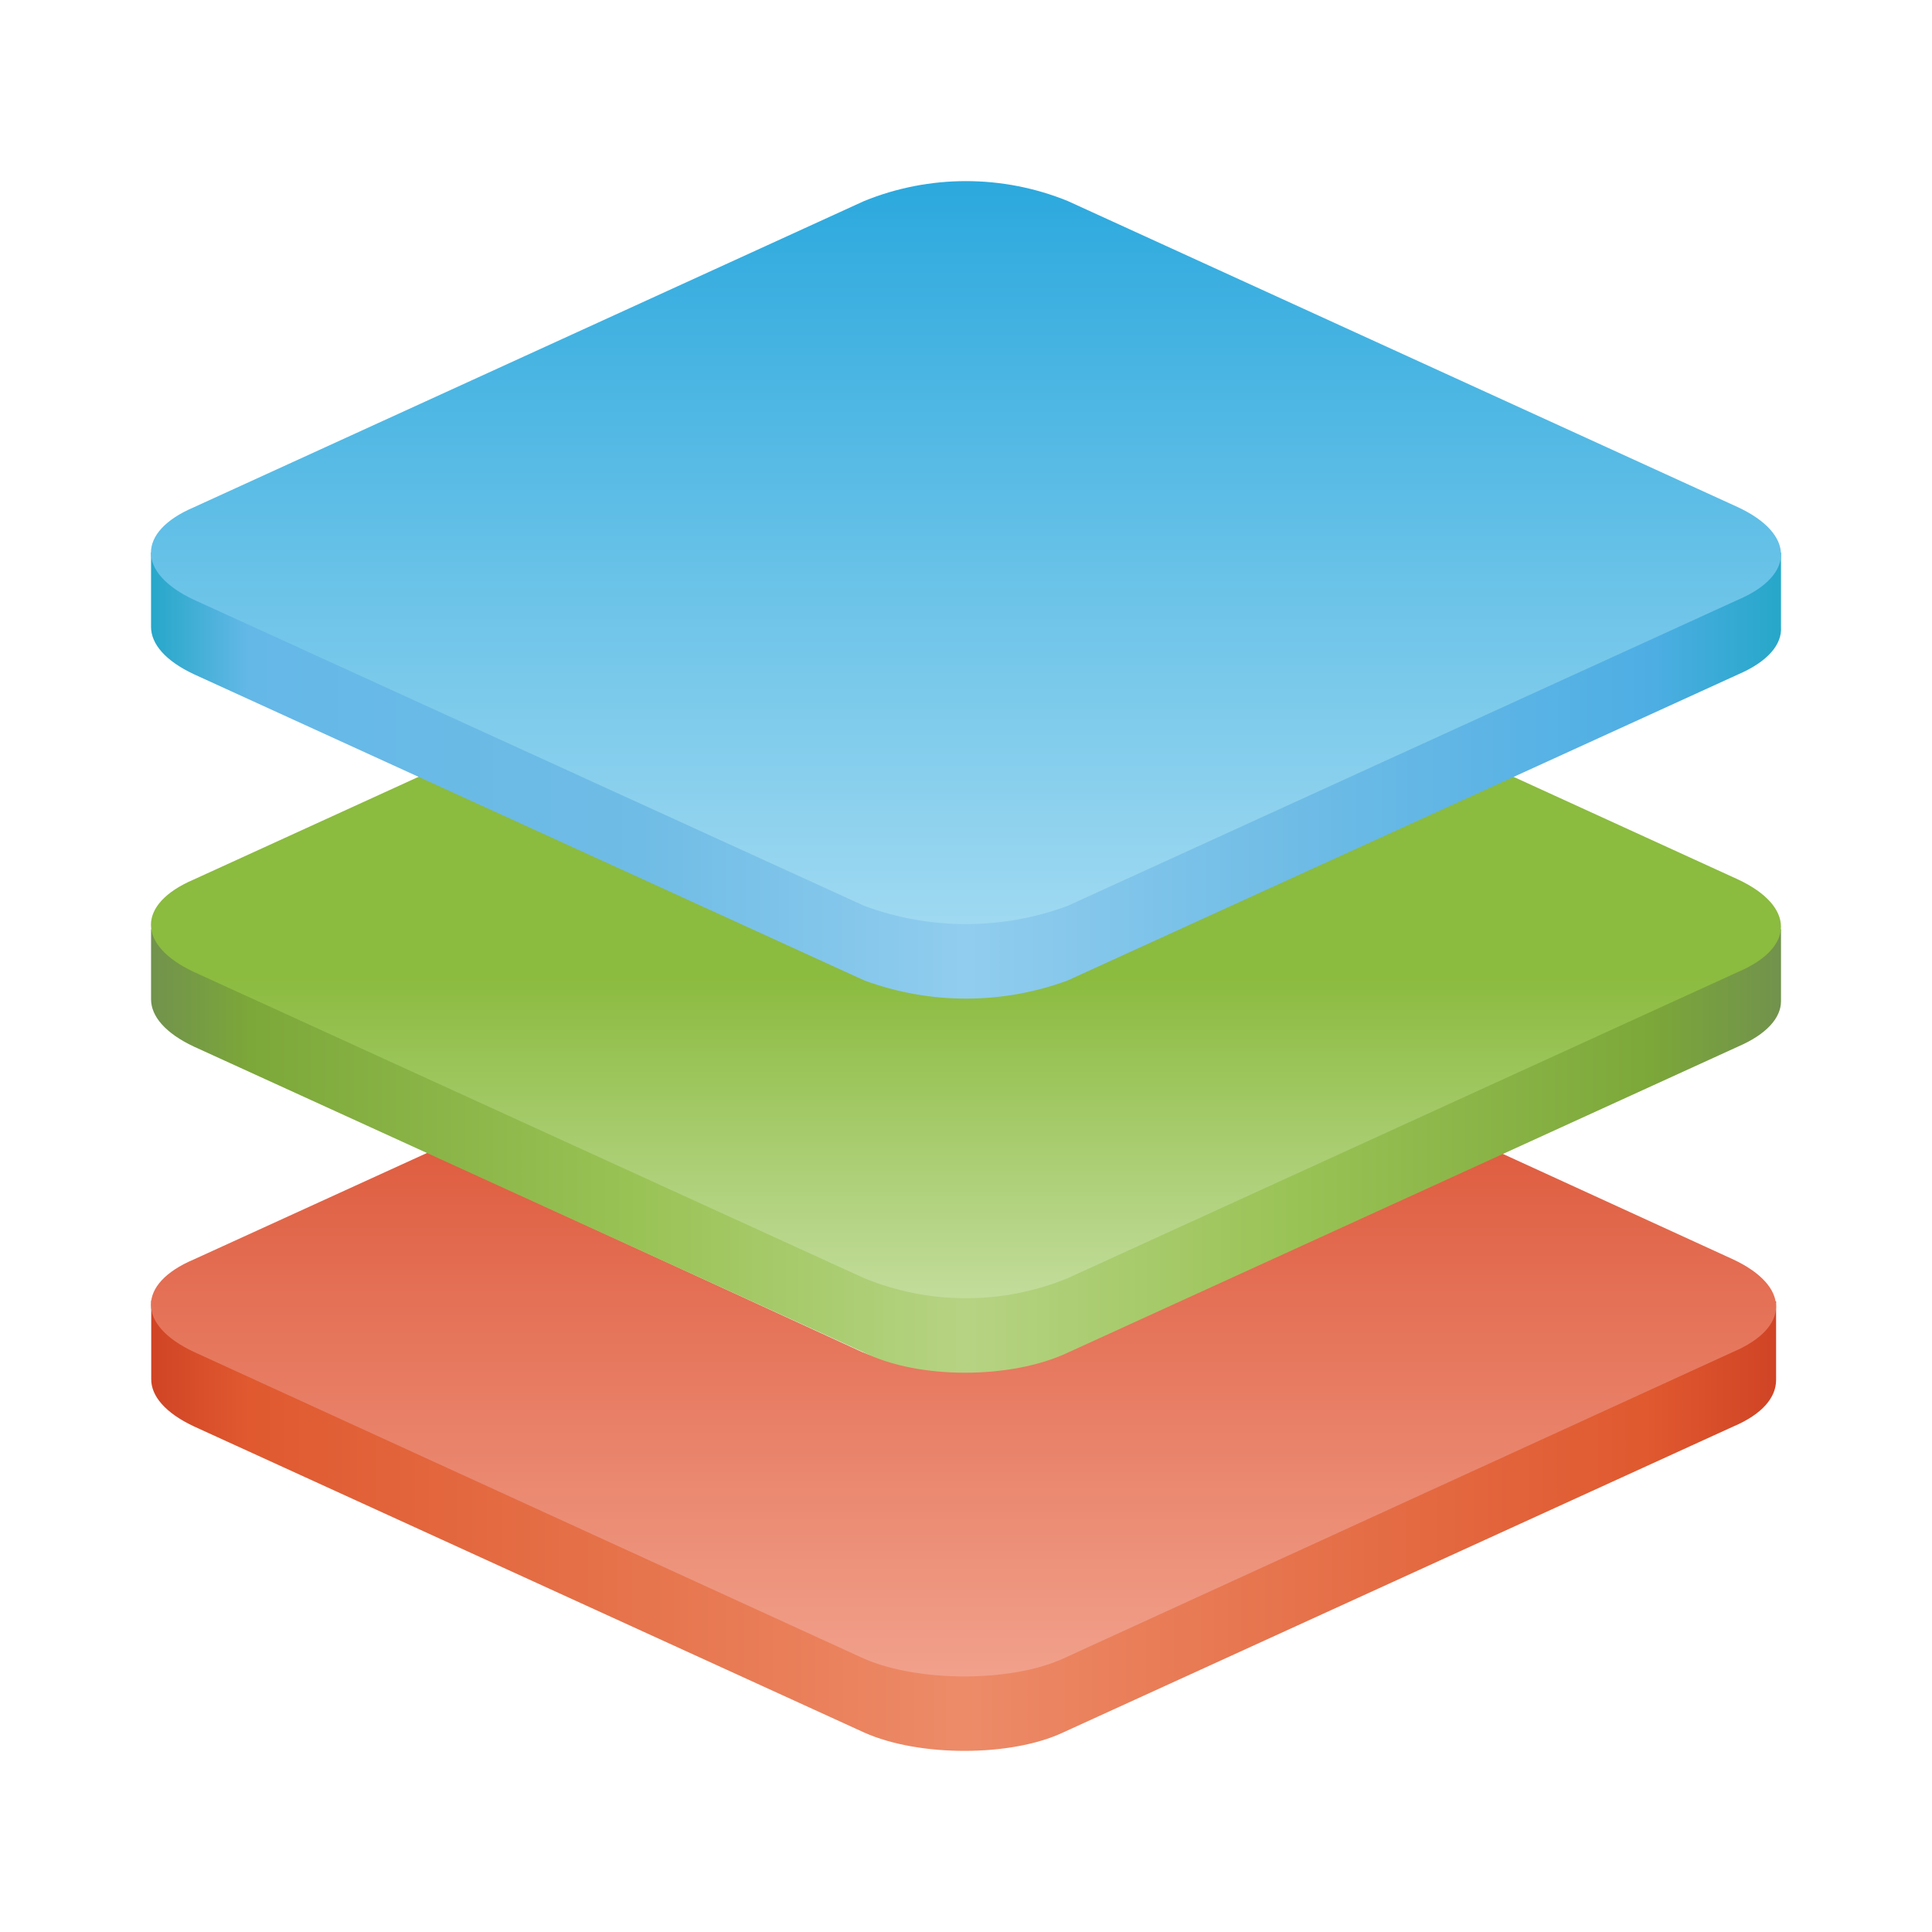
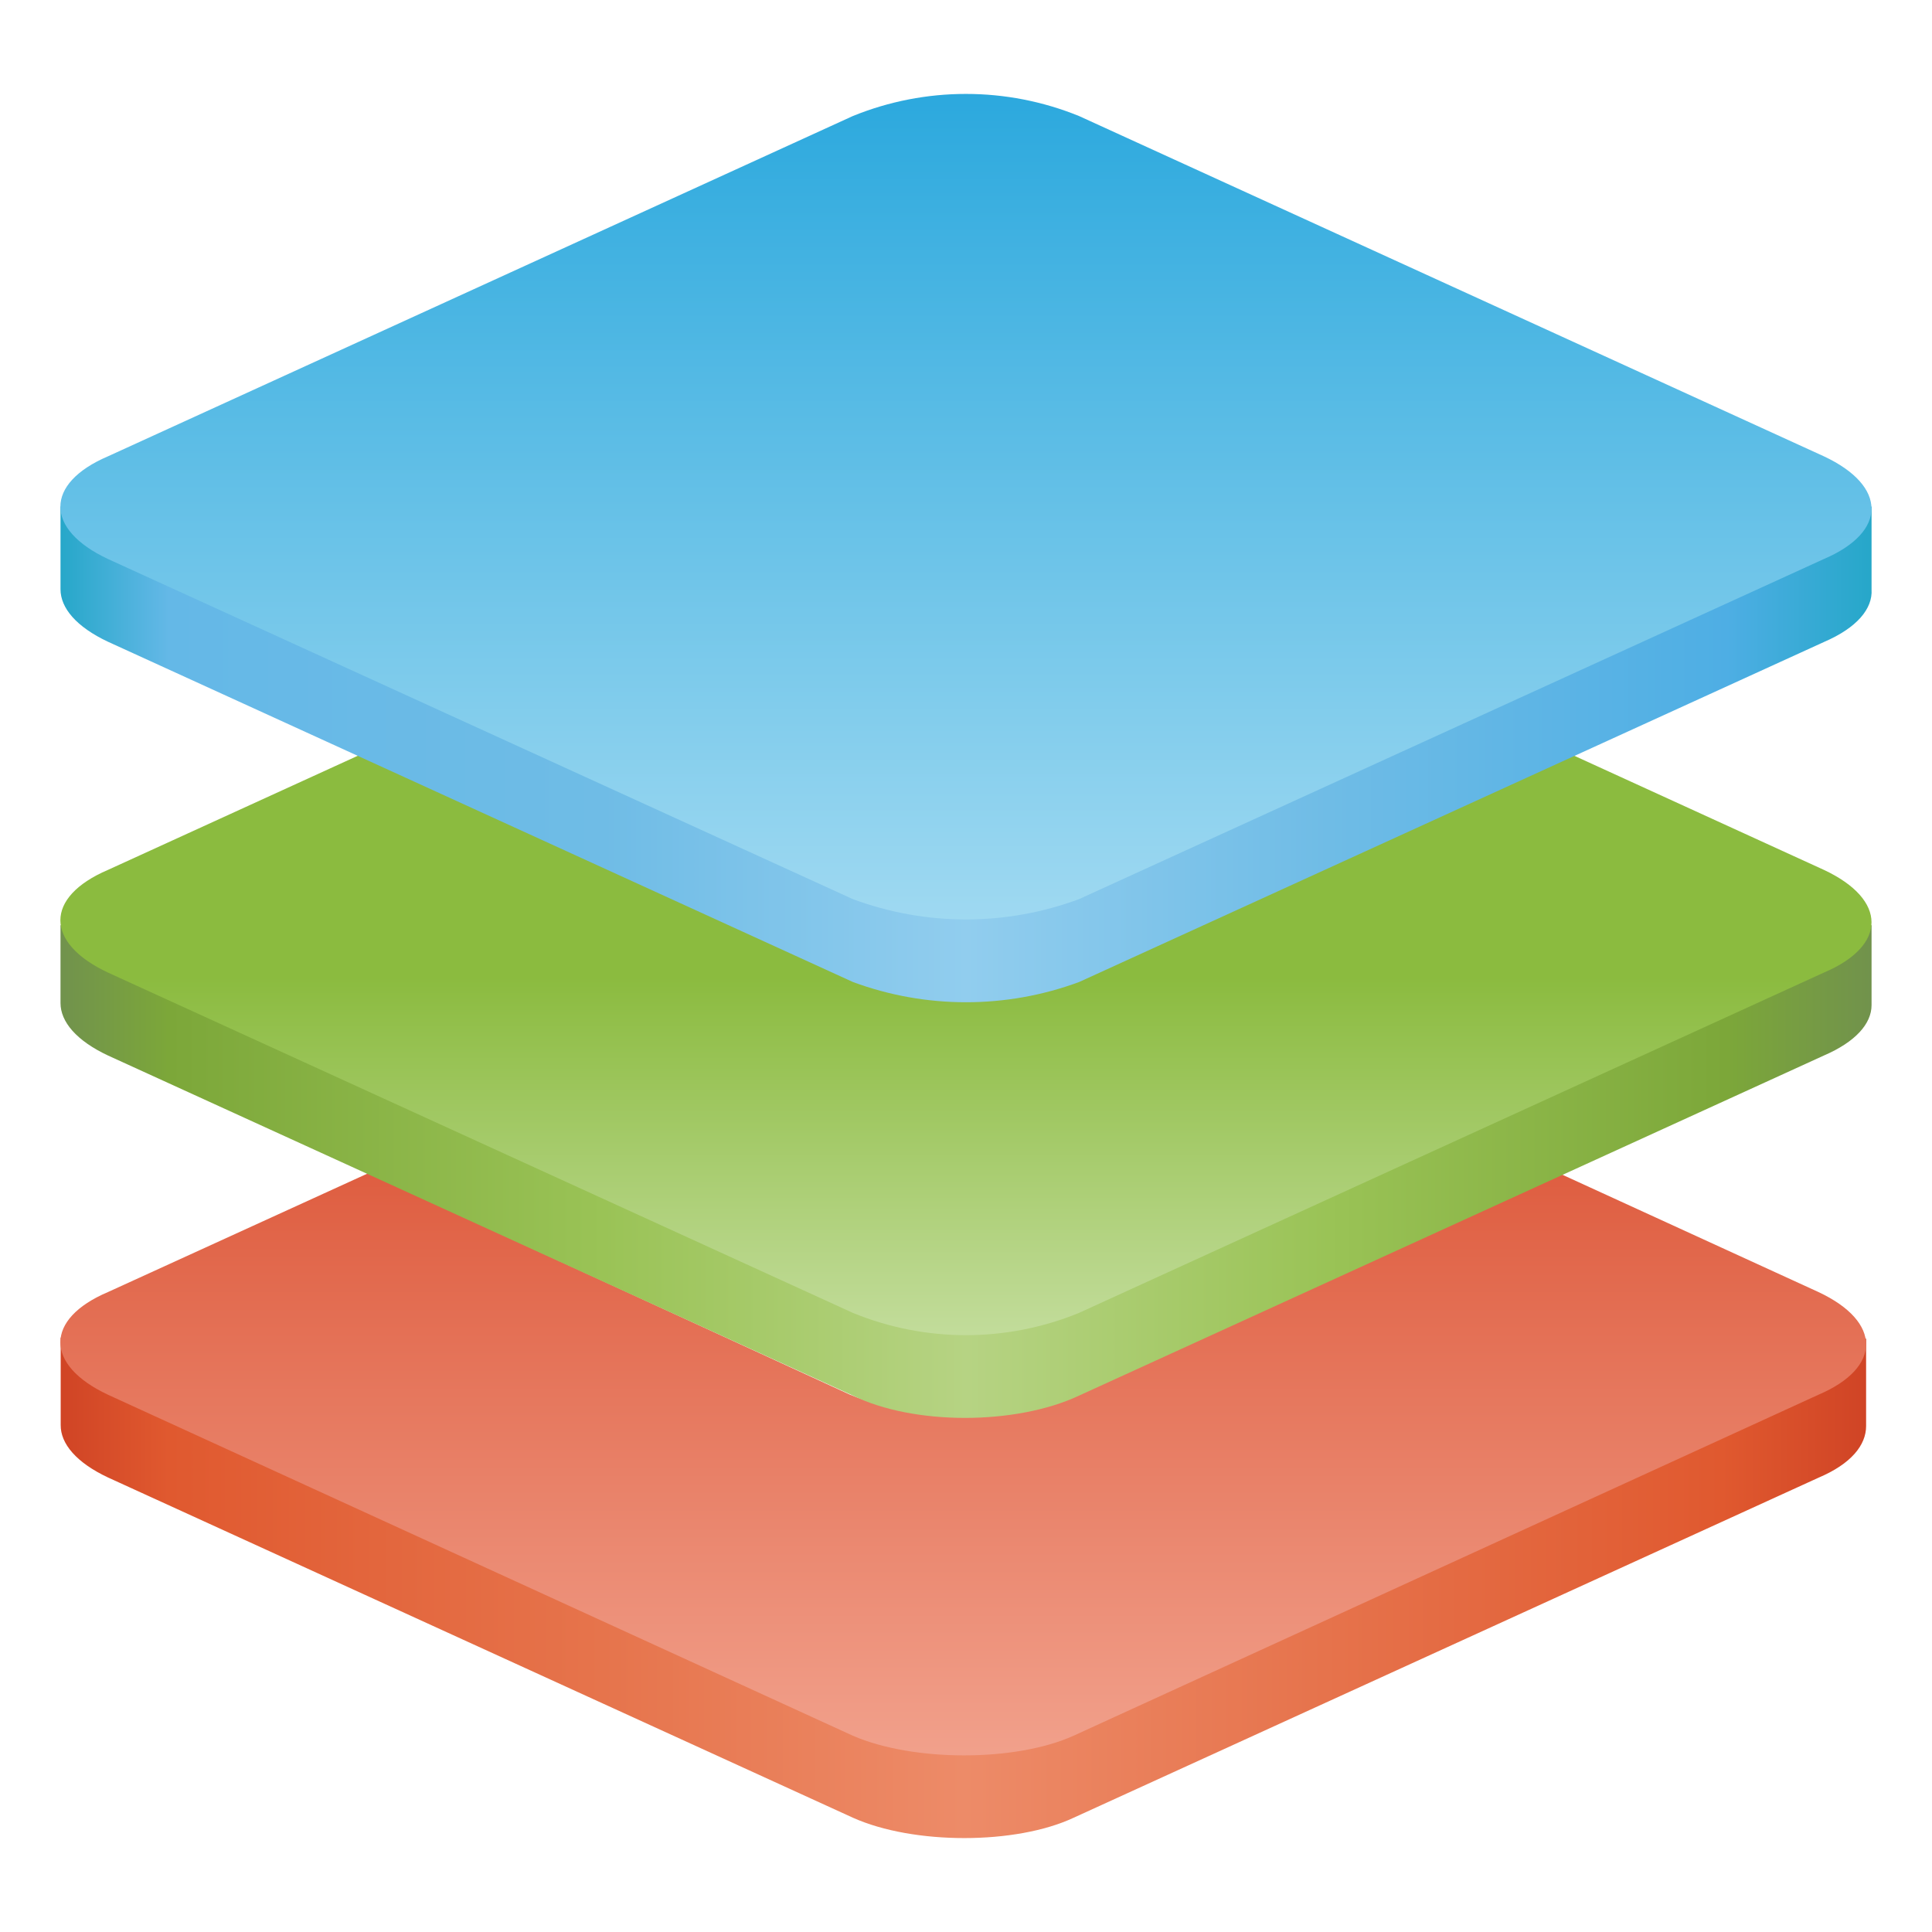
- <svg xmlns="http://www.w3.org/2000/svg" width="128" height="128" viewBox="0 0 128 128">
-   <defs>
-     <linearGradient id="f" x1="64" x2="64" y1="53.8" y2="117.34" gradientTransform="matrix(1.04843 0 0 -1.04316 -3.098 132.844)" gradientUnits="userSpaceOnUse">
-       <stop offset="0" stop-color="#c3e8f7" />
-       <stop offset="1" stop-color="#28a7dd" />
+ <svg xmlns="http://www.w3.org/2000/svg" xmlns:xlink="http://www.w3.org/1999/xlink" height="64" viewBox="0 0 64 64" width="64" version="1.1" id="svg64">
+   <defs id="defs68">
+     <linearGradient id="linearGradient2851" gradientUnits="userSpaceOnUse">
+       <stop offset="0" stop-color="#ec666d" id="stop2847" style="stop-color:#dcdcdc;stop-opacity:1;" />
+       <stop offset="1" stop-color="#e01b24" id="stop2849" style="stop-color:#afafaf;stop-opacity:1;" />
    </linearGradient>
-     <linearGradient id="e" x1="12.5" x2="115.5" y1="42.48" y2="42.48" gradientTransform="matrix(1.04843 0 0 1.04316 -3.098 -2.766)" gradientUnits="userSpaceOnUse">
-       <stop offset="0" stop-color="#26a7c9" />
-       <stop offset=".06" stop-color="#64b8e7" />
-       <stop offset=".3" stop-color="#84c6ea" style="stop-color:#6fbce6;stop-opacity:1" />
-       <stop offset=".5" stop-color="#a1d4f0" style="stop-color:#91cdee;stop-opacity:1" />
-       <stop offset=".7" stop-color="#84c6ea" style="stop-color:#6fbce6;stop-opacity:1" />
-       <stop offset=".92" stop-color="#64b8e7" style="stop-color:#4eaee4;stop-opacity:1" />
-       <stop offset="1" stop-color="#26a7c9" />
+     <linearGradient id="linear-gradient-6" x1="64" y1="53.8" x2="64" y2="117.34" gradientTransform="matrix(1.048429,0,0,-1.043156,-3.0975,132.8444)" gradientUnits="userSpaceOnUse">
+       <stop offset="0" stop-color="#c3e8f7" id="stop26" />
+       <stop offset="1" stop-color="#28a7dd" id="stop27-3" />
    </linearGradient>
-     <linearGradient id="d" x1="64" x2="64" y1="34.56" y2="81.25" gradientTransform="matrix(1.04843 0 0 -1.04316 -3.098 132.844)" gradientUnits="userSpaceOnUse">
-       <stop offset="0" stop-color="#deedc9" />
-       <stop offset=".66" stop-color="#8bbb3f" />
+     <linearGradient id="linear-gradient-5" x1="12.5" y1="42.48" x2="115.5" y2="42.48" gradientUnits="userSpaceOnUse" gradientTransform="matrix(1.048429,0,0,1.043156,-3.0975,-2.765888)">
+       <stop offset="0" stop-color="#26a7c9" id="stop19" />
+       <stop offset="0.06" stop-color="#64b8e7" id="stop20-6" />
+       <stop offset="0.3" stop-color="#84c6ea" id="stop21" style="stop-color:#6fbce6;stop-opacity:1;" />
+       <stop offset="0.5" stop-color="#a1d4f0" id="stop22-7" style="stop-color:#91cdee;stop-opacity:1;" />
+       <stop offset="0.7" stop-color="#84c6ea" id="stop23" style="stop-color:#6fbce6;stop-opacity:1;" />
+       <stop offset="0.92" stop-color="#64b8e7" id="stop24" style="stop-color:#4eaee4;stop-opacity:1;" />
+       <stop offset="1" stop-color="#26a7c9" id="stop25-5" />
    </linearGradient>
-     <linearGradient id="c" x1="12.5" x2="115.5" y1="73.22" y2="73.22" gradientTransform="matrix(1.04843 0 0 1.04316 -3.098 -2.766)" gradientUnits="userSpaceOnUse">
-       <stop offset="0" stop-color="#71924d" />
-       <stop offset=".06" stop-color="#8bbc40" style="stop-color:#7ca739;stop-opacity:1" />
-       <stop offset=".3" stop-color="#a4c967" style="stop-color:#9ac356;stop-opacity:1" />
-       <stop offset=".5" stop-color="#bed891" style="stop-color:#b6d383;stop-opacity:1" />
-       <stop offset=".7" stop-color="#a4c967" style="stop-color:#9ac356;stop-opacity:1" />
-       <stop offset=".92" stop-color="#8bbc40" style="stop-color:#7ca739;stop-opacity:1" />
-       <stop offset="1" stop-color="#71924c" />
+     <linearGradient id="linear-gradient-4" x1="64" y1="34.56" x2="64" y2="81.25" gradientTransform="matrix(1.048429,0,0,-1.043156,-3.0975,132.8444)" gradientUnits="userSpaceOnUse">
+       <stop offset="0" stop-color="#deedc9" id="stop17-3" />
+       <stop offset="0.66" stop-color="#8bbb3f" id="stop18" />
    </linearGradient>
-     <linearGradient id="b" x1="63.84" x2="63.84" y1="3.61" y2="74.61" gradientTransform="matrix(1.04843 0 0 -1.04316 -3.098 132.844)" gradientUnits="userSpaceOnUse">
-       <stop offset="0" stop-color="#fbc3b2" />
-       <stop offset=".88" stop-color="#d84626" />
+     <linearGradient id="linear-gradient-3" x1="12.5" y1="73.22" x2="115.5" y2="73.22" gradientUnits="userSpaceOnUse" gradientTransform="matrix(1.048429,0,0,1.043156,-3.0975,-2.765888)">
+       <stop offset="0" stop-color="#71924d" id="stop10-5" />
+       <stop offset="0.06" stop-color="#8bbc40" id="stop11" style="stop-color:#7ca739;stop-opacity:1;" />
+       <stop offset="0.3" stop-color="#a4c967" id="stop12-6" style="stop-color:#9ac356;stop-opacity:1;" />
+       <stop offset="0.5" stop-color="#bed891" id="stop13" style="stop-color:#b6d383;stop-opacity:1;" />
+       <stop offset="0.7" stop-color="#a4c967" id="stop14" style="stop-color:#9ac356;stop-opacity:1;" />
+       <stop offset="0.92" stop-color="#8bbc40" id="stop15-2" style="stop-color:#7ca739;stop-opacity:1;" />
+       <stop offset="1" stop-color="#71924c" id="stop16" />
    </linearGradient>
-     <linearGradient id="a" x1="12.5" x2="115.19" y1="97.21" y2="97.21" gradientTransform="matrix(1.04843 0 0 1.04316 -3.098 -2.766)" gradientUnits="userSpaceOnUse">
-       <stop offset="0" stop-color="#d84627" style="stop-color:#d04425;stop-opacity:1" />
-       <stop offset=".06" stop-color="#e2653e" style="stop-color:#e0592f;stop-opacity:1" />
-       <stop offset=".3" stop-color="#e87e5a" style="stop-color:#e6744c;stop-opacity:1" />
-       <stop offset=".5" stop-color="#ef9778" style="stop-color:#ed8b68;stop-opacity:1" />
-       <stop offset=".7" stop-color="#e87e5a" style="stop-color:#e6734c;stop-opacity:1" />
-       <stop offset=".92" stop-color="#e2653e" style="stop-color:#e0592f;stop-opacity:1" />
-       <stop offset="1" stop-color="#d84627" style="stop-color:#d04425;stop-opacity:1" />
+     <linearGradient id="linear-gradient-2" x1="63.84" y1="3.61" x2="63.84" y2="74.61" gradientTransform="matrix(1.048429,0,0,-1.043156,-3.0975,132.8444)" gradientUnits="userSpaceOnUse">
+       <stop offset="0" stop-color="#fbc3b2" id="stop8-9" />
+       <stop offset="0.88" stop-color="#d84626" id="stop9" />
+     </linearGradient>
+     <linearGradient id="linear-gradient" x1="12.5" y1="97.21" x2="115.19" y2="97.21" gradientUnits="userSpaceOnUse" gradientTransform="matrix(1.048429,0,0,1.043156,-3.0975,-2.765888)">
+       <stop offset="0" stop-color="#d84627" id="stop1" style="stop-color:#d04425;stop-opacity:1;" />
+       <stop offset="0.06" stop-color="#e2653e" id="stop2-1" style="stop-color:#e0592f;stop-opacity:1;" />
+       <stop offset="0.3" stop-color="#e87e5a" id="stop3" style="stop-color:#e6744c;stop-opacity:1;" />
+       <stop offset="0.5" stop-color="#ef9778" id="stop4-2" style="stop-color:#ed8b68;stop-opacity:1;" />
+       <stop offset="0.7" stop-color="#e87e5a" id="stop5" style="stop-color:#e6734c;stop-opacity:1;" />
+       <stop offset="0.92" stop-color="#e2653e" id="stop6-7" style="stop-color:#e0592f;stop-opacity:1;" />
+       <stop offset="1" stop-color="#d84627" id="stop7" style="stop-color:#d04425;stop-opacity:1;" />
    </linearGradient>
  </defs>
-   <path d="M117.671 86.215v5.216c0 1.137-.891 2.253-2.83 3.077l-44.423 20.28c-3.449 1.616-9.55 1.616-13.157 0l-44.422-20.29c-1.888-.887-2.831-2.013-2.82-3.13v-5.215l5.325 1.043 13.011-5.904 28.727 13.206c3.785 1.773 9.887 1.773 13.494 0l28.8-13.206 12.969 5.956Z" class="cls-1" style="fill:url(#a);stroke-width:1.046;stroke:none" />
-   <path d="M57.25 109.895 12.84 89.564c-3.785-1.774-3.785-4.517 0-6.123l15.516-7.084 28.738 13.207a17.76 17.671 0 0 0 13.483 0l28.79-13.207 15.464 7.084c3.785 1.773 3.785 4.506 0 6.123l-44.412 20.33c-3.46 1.566-9.561 1.566-13.168 0" class="cls-2" style="fill:url(#b);stroke-width:1.046;stroke:none" />
-   <path d="M117.996 61.566v4.767c0 1.105-.954 2.19-2.841 3.004L70.743 89.616c-3.774 1.773-9.876 1.773-13.482 0L12.839 69.337c-1.888-.887-2.831-2.013-2.831-3.13v-4.641l4.98.657 12.98-5.936 23.558 10.755 12.476 1.638 12.466-1.638 23.558-10.755 12.99 5.936z" class="cls-3" style="fill:url(#c);stroke-width:1.046;stroke:none" />
-   <path d="m57.25 84.682-44.41-20.29c-3.785-1.773-3.785-4.506 0-6.123l15.139-6.916L57.25 64.716a17.697 17.608 0 0 0 13.493 0l29.283-13.363 15.129 6.916c3.785 1.774 3.785 4.517 0 6.123l-44.412 20.29a17.697 17.608 0 0 1-13.493 0" class="cls-4" style="fill:url(#d);stroke-width:1.046;stroke:none" />
-   <path d="M117.996 36.603v4.944c.073 1.148-.87 2.285-2.83 3.13L70.742 64.956a19.364 19.267 0 0 1-13.482 0l-44.422-20.29c-1.888-.886-2.831-2.013-2.831-3.13v-4.933h7.077L57.26 18.264a17.666 17.577 0 0 1 13.482 0l40.176 18.339z" class="cls-5" style="fill:url(#e);stroke-width:1.046;stroke:none" />
-   <path d="M57.25 60.011 12.84 39.732c-3.785-1.773-3.785-4.506 0-6.123l44.411-20.29a17.823 17.734 0 0 1 13.493 0l44.412 20.29c3.785 1.773 3.785 4.506 0 6.123l-44.412 20.28a19.28 19.184 0 0 1-13.493 0" class="cls-6" style="fill:url(#f);stroke-width:1.046;stroke:none" />
+   <linearGradient id="a" gradientUnits="userSpaceOnUse" x1="12" x2="116" y1="66.001" y2="66.001" gradientTransform="matrix(0.9998873,0,0,1,0.00135204,0)">
+     <stop offset="0" stop-color="#c01c28" id="stop2" style="stop-color:#a1a1a1;stop-opacity:1;" />
+     <stop offset="0.036" stop-color="#961720" id="stop4" style="stop-color:#8a8a8a;stop-opacity:1;" />
+     <stop offset="0.521" stop-color="#a81922" id="stop6" style="stop-color:#939393;stop-opacity:1;" />
+     <stop offset="0.746" stop-color="#c01c28" id="stop8" style="stop-color:#a0a0a0;stop-opacity:1;" />
+     <stop offset="0.895" stop-color="#e02432" id="stop10" style="stop-color:#b4b4b4;stop-opacity:1;" />
+     <stop offset="1" stop-color="#c01c28" id="stop12" style="stop-color:#a1a1a1;stop-opacity:1;" />
+   </linearGradient>
+   <radialGradient id="b" cx="67.984" cy="103.531" gradientTransform="matrix(3.373194,4.5e-7,-4.0995381e-7,3.085156,-217.3232,-237.1055)" gradientUnits="userSpaceOnUse" r="11.784">
+     <stop offset="0" stop-color="#e8434a" id="stop15" style="stop-color:#c7c7c7;stop-opacity:1;" />
+     <stop offset="1" stop-color="#c01720" stop-opacity="0.988" id="stop17" style="stop-color:#9d9d9d;stop-opacity:0.988;" />
+   </radialGradient>
+   <radialGradient id="c" cx="119.526" cy="111.188" gradientTransform="matrix(3.054599,4e-7,-3.7995719e-7,2.793766,-249.1172,-217.7102)" gradientUnits="userSpaceOnUse" r="11.784">
+     <stop offset="0" stop-color="#e8434a" id="stop20" style="stop-color:#c7c7c7;stop-opacity:1;" />
+     <stop offset="1" stop-color="#730e13" stop-opacity="0.988" id="stop22" style="stop-color:#737373;stop-opacity:0.988;" />
+   </radialGradient>
+   <linearGradient id="d" gradientUnits="userSpaceOnUse">
+     <stop offset="0" stop-color="#ec666d" id="stop25" style="stop-color:#dbdbdb;stop-opacity:1;" />
+     <stop offset="1" stop-color="#e01b24" id="stop27" style="stop-color:#b0b0b0;stop-opacity:1;" />
+   </linearGradient>
+   <radialGradient id="e" cx="110.568" cy="186.673" gradientTransform="matrix(3.886121,0,0,2.259255,-318.7198,-408.4917)" r="11.3" xlink:href="#d" />
+   <radialGradient id="f" cx="17.693" cy="185.886" gradientTransform="matrix(6.22075,0,0,4.238395,-92.37005,-775.5236)" r="11.301" xlink:href="#linearGradient2851" />
+   <linearGradient id="g" gradientUnits="userSpaceOnUse">
+     <stop offset="0" stop-color="#ffffff" id="stop32" />
+     <stop offset="1" stop-color="#bebebe" id="stop34" />
+   </linearGradient>
+   <radialGradient id="h" cx="36" cy="36.4" r="9.6" xlink:href="#g" />
+   <radialGradient id="i" cx="36" cy="86.4" r="9.6" xlink:href="#g" />
+   <radialGradient id="j" cx="92" cy="36.4" r="9.6" xlink:href="#g" />
+   <radialGradient id="k" cx="92" cy="86.4" r="9.6" xlink:href="#g" />
+   <radialGradient id="l" cx="64" cy="62.4" r="9.6" xlink:href="#g" />
+   <g id="g1" transform="matrix(0.5555555,0,0,0.5555555,-3.555554,-3.555554)">
+     <path class="cls-1" d="m 117.671,86.215 v 5.216 0 c 0,1.137 -0.891,2.253 -2.831,3.077 L 70.418,114.787 c -3.449,1.617 -9.551,1.617 -13.158,0 L 12.839,94.498 c -1.887,-0.887 -2.831,-2.013 -2.82,-3.129 v 0 -5.216 l 5.326,1.043 13.011,-5.904 28.727,13.206 c 3.785,1.773 9.887,1.773 13.493,0 L 99.376,81.292 112.345,87.248 Z" id="path27" style="fill:url(#linear-gradient);stroke:none;stroke-width:1.046" />
+     <path class="cls-2" d="M 57.25,109.895 12.839,89.564 c -3.785,-1.773 -3.785,-4.517 0,-6.123 L 28.355,76.357 57.093,89.564 a 17.76,17.671 0 0 0 13.483,0 l 28.79,-13.206 15.464,7.083 c 3.785,1.773 3.785,4.506 0,6.123 L 70.418,109.895 c -3.46,1.565 -9.562,1.565 -13.168,0 z" id="path28" style="fill:url(#linear-gradient-2);stroke:none;stroke-width:1.046" />
+     <path class="cls-3" d="m 117.996,61.566 v 4.767 c 0,1.106 -0.954,2.191 -2.841,3.004 L 70.743,89.616 c -3.774,1.773 -9.876,1.773 -13.483,0 L 12.839,69.337 c -1.887,-0.887 -2.831,-2.013 -2.831,-3.129 v -4.642 l 4.98,0.657 12.98,-5.936 23.558,10.755 12.476,1.638 12.466,-1.638 23.558,-10.755 12.99,5.936 z" id="path29" style="fill:url(#linear-gradient-3);stroke:none;stroke-width:1.046" />
+     <path class="cls-4" d="M 57.25,84.682 12.839,64.392 c -3.785,-1.773 -3.785,-4.506 0,-6.123 l 15.139,-6.916 29.272,13.363 a 17.697,17.608 0 0 0 13.493,0 l 29.283,-13.363 15.129,6.916 c 3.785,1.773 3.785,4.517 0,6.123 L 70.743,84.682 a 17.697,17.608 0 0 1 -13.493,0 z" id="path30" style="fill:url(#linear-gradient-4);stroke:none;stroke-width:1.046" />
+     <path class="cls-5" d="m 117.996,36.603 v 4.945 c 0.073,1.147 -0.87,2.285 -2.831,3.129 L 70.743,64.956 a 19.364,19.267 0 0 1 -13.483,0 L 12.839,44.666 c -1.887,-0.887 -2.831,-2.013 -2.831,-3.129 v -4.934 h 7.077 L 57.261,18.264 a 17.666,17.577 0 0 1 13.483,0 l 40.176,18.339 z" id="path31" style="fill:url(#linear-gradient-5);stroke:none;stroke-width:1.046" />
+     <path class="cls-6" d="M 57.25,60.011 12.839,39.732 c -3.785,-1.773 -3.785,-4.506 0,-6.123 L 57.25,13.32 a 17.823,17.734 0 0 1 13.493,0 l 44.411,20.289 c 3.785,1.773 3.785,4.506 0,6.123 L 70.743,60.011 a 19.281,19.184 0 0 1 -13.493,0 z" id="path32" style="fill:url(#linear-gradient-6);stroke:none;stroke-width:1.046" />
+   </g>
</svg>
